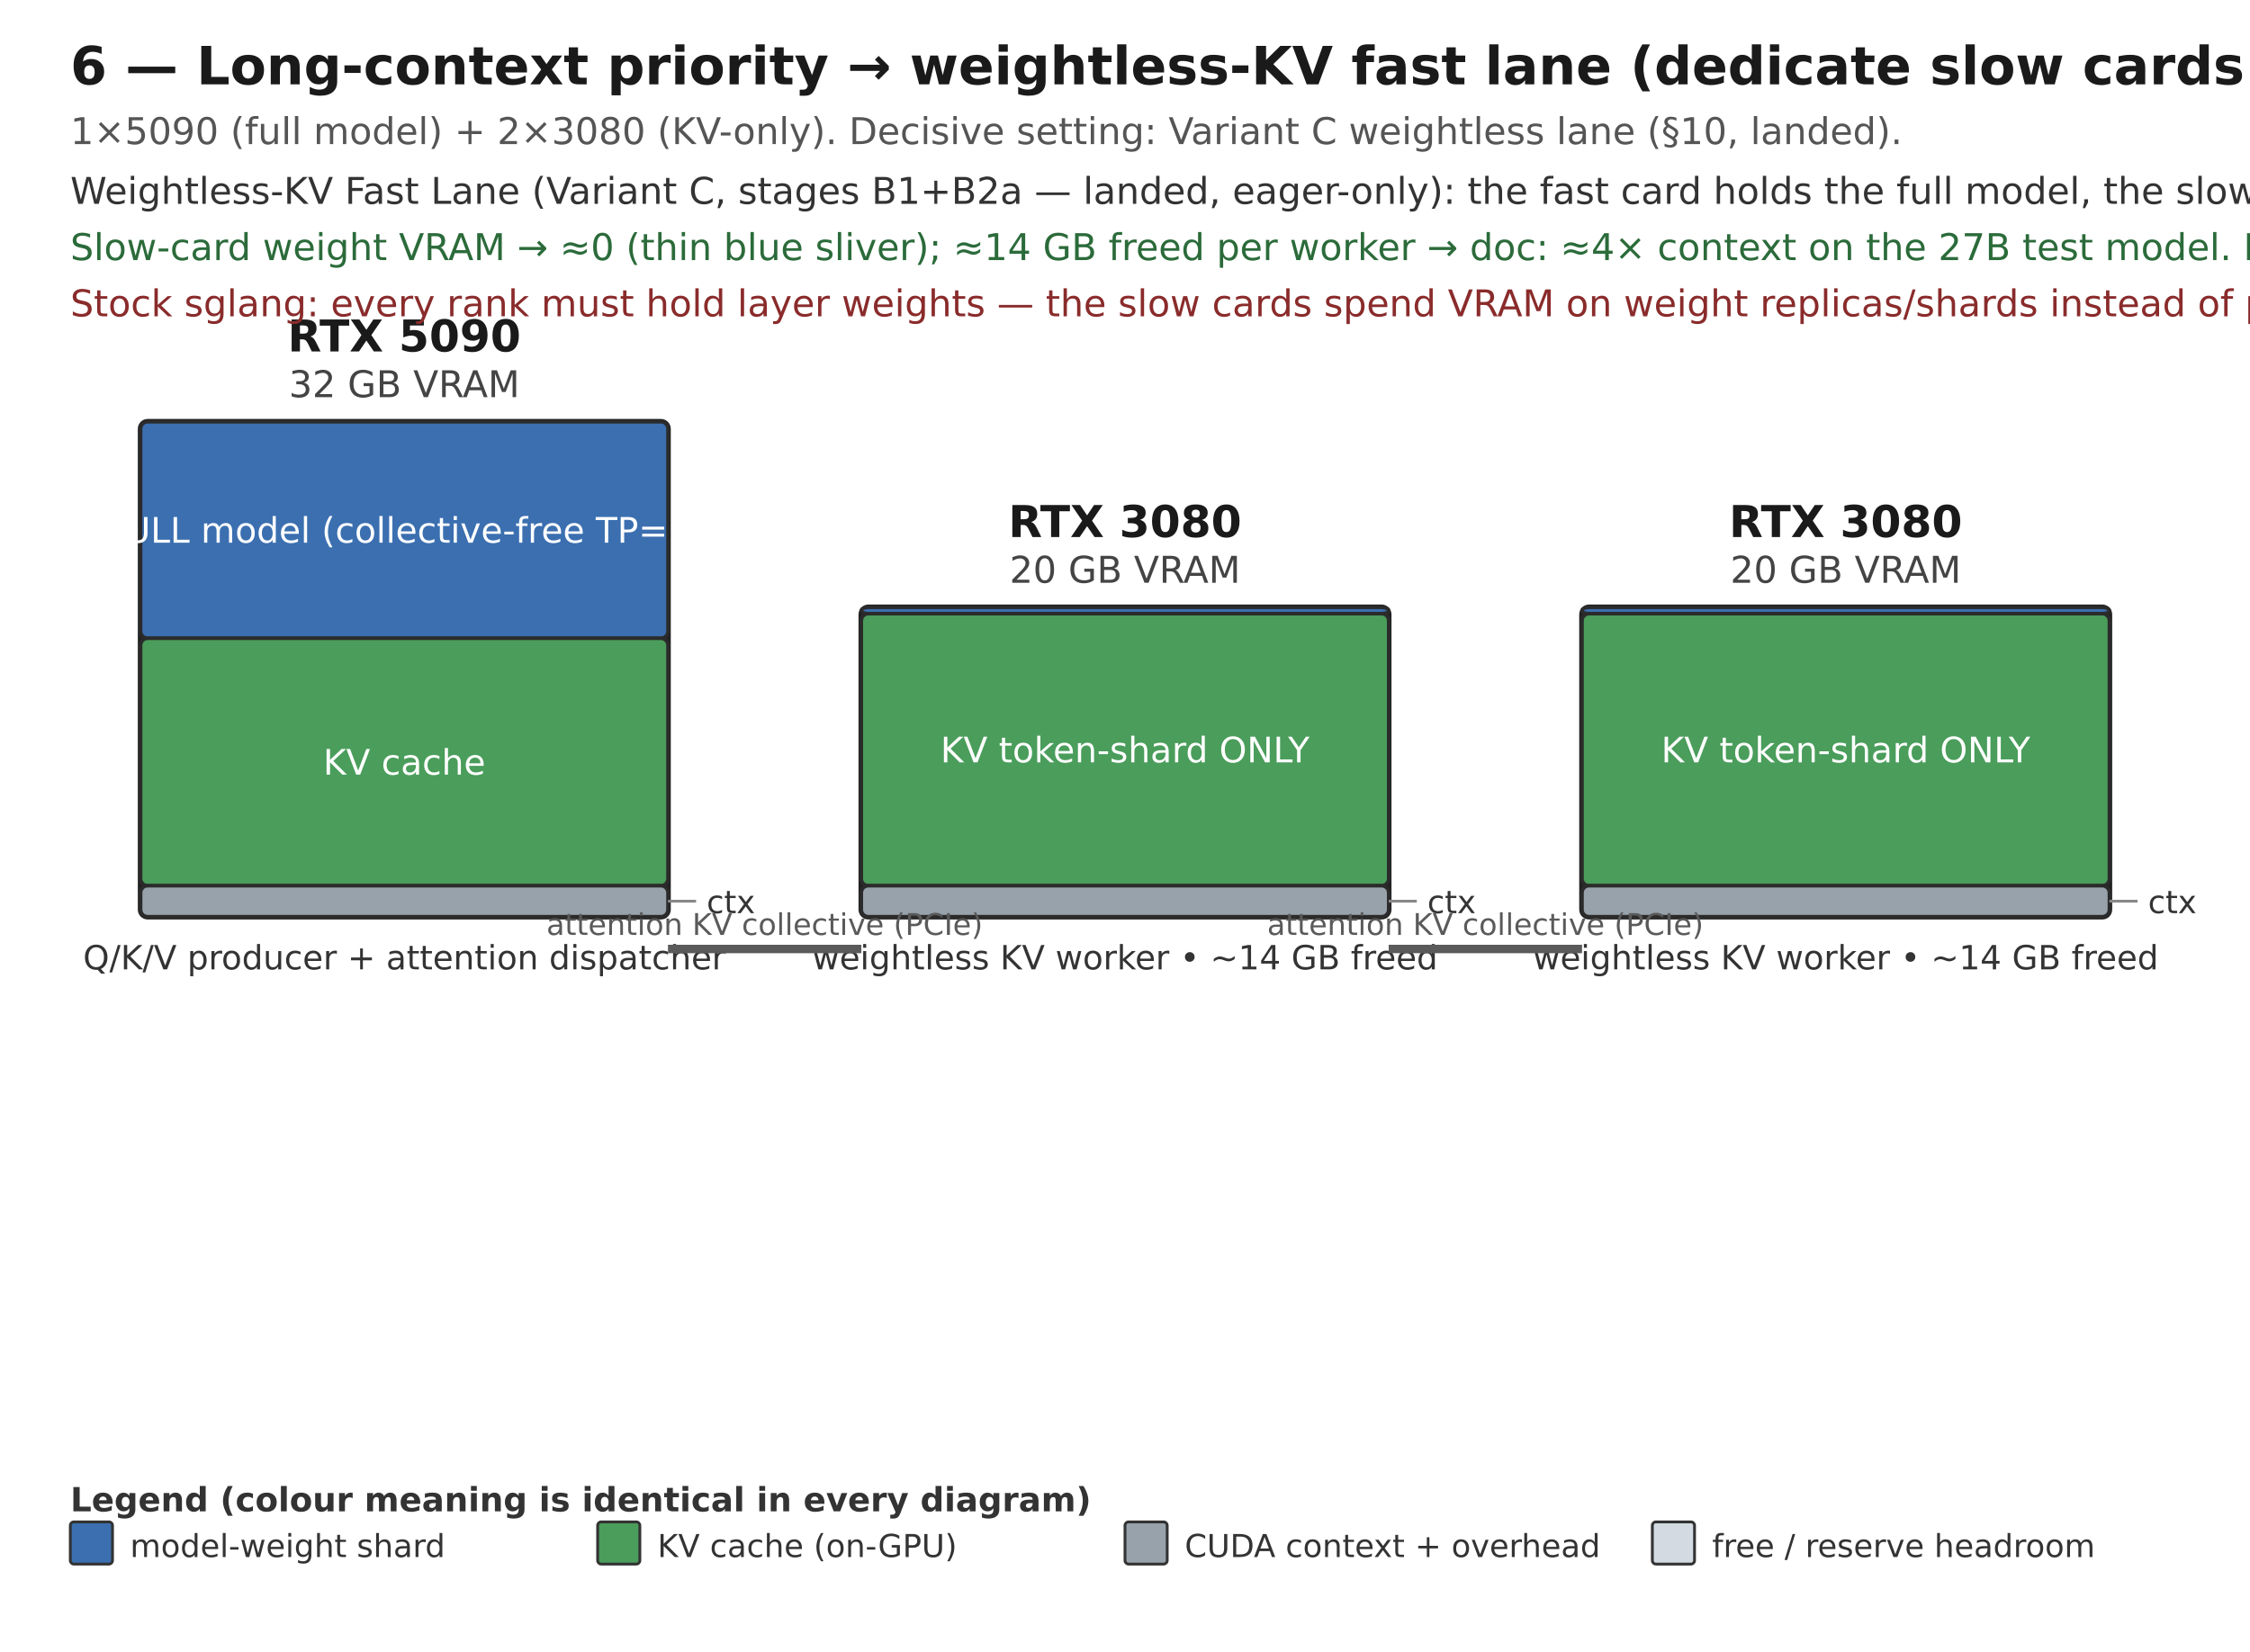
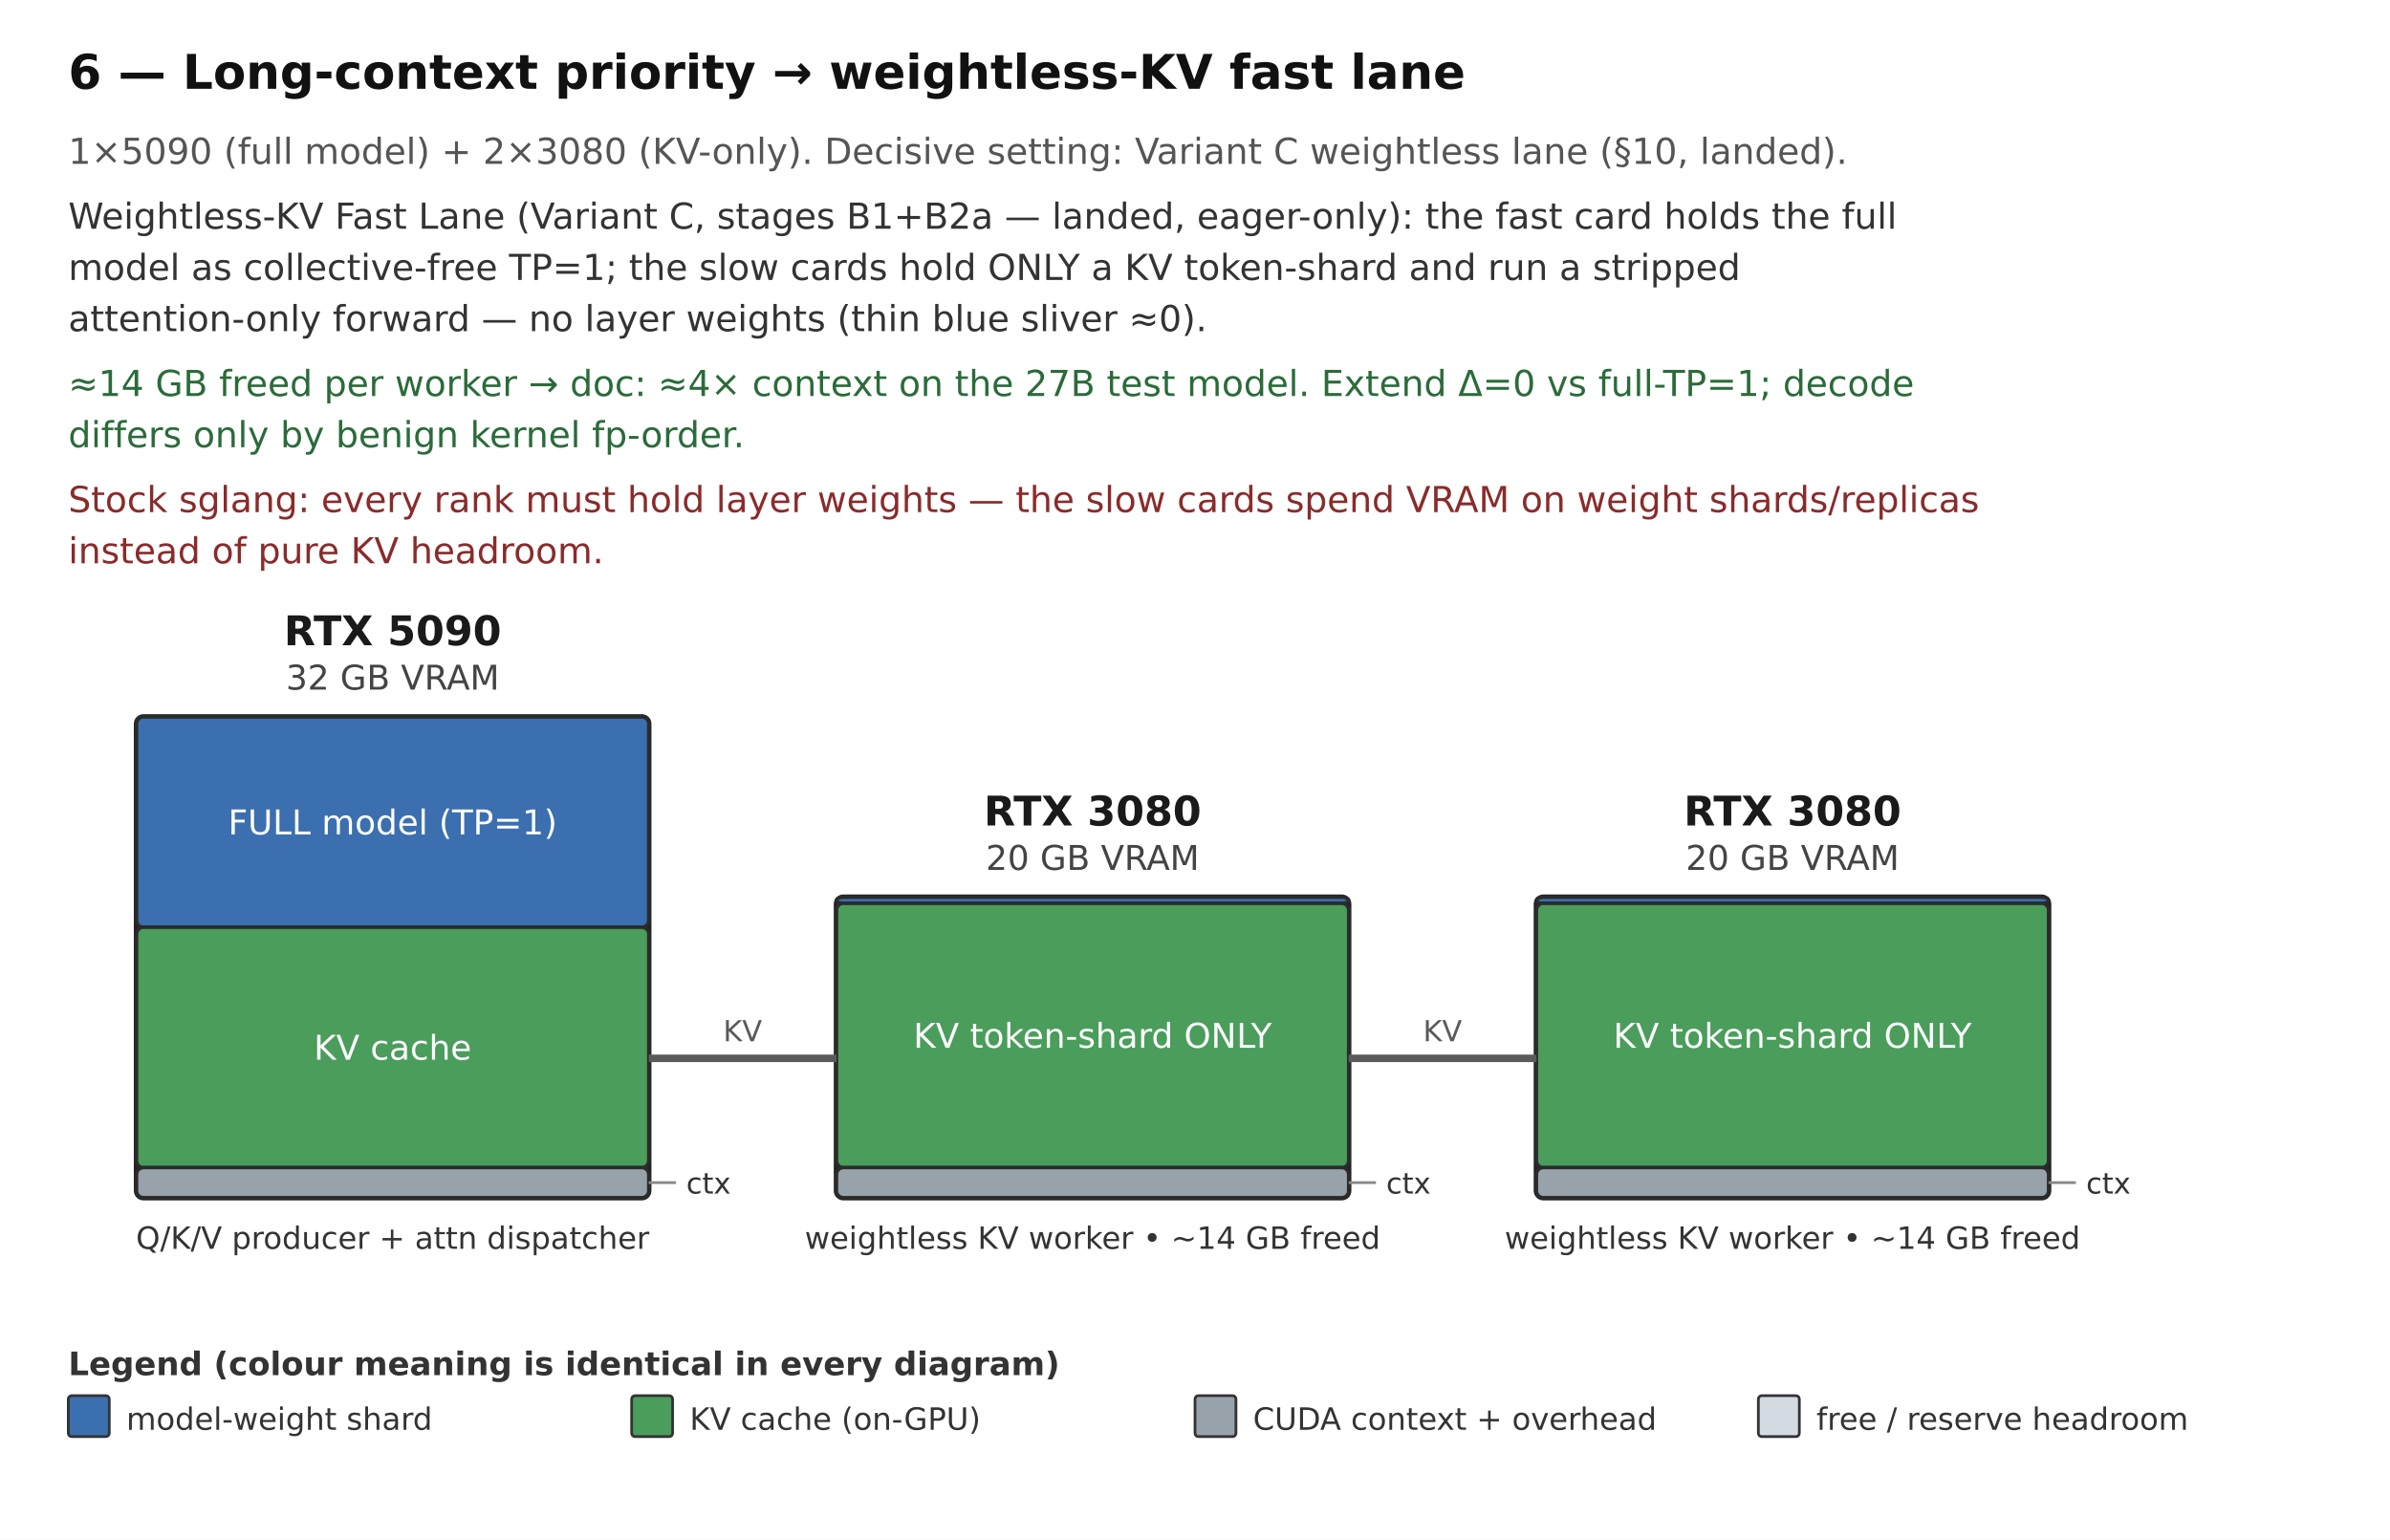
- <svg xmlns="http://www.w3.org/2000/svg" viewBox="0 0 640 470" width="640" height="470" font-family="sans-serif">
-   <rect x="0.0" y="0.0" width="640.0" height="470.0" rx="0" fill="#ffffff" stroke="none" stroke-width="0" />
-   <text x="20.0" y="24.0" font-family="DejaVu Sans, Verdana, Arial, sans-serif" font-size="15" font-weight="bold" text-anchor="start" fill="#1a1a1a">6 — Long-context priority → weightless-KV fast lane (dedicate slow cards to KV)</text>
-   <text x="20.0" y="41.0" font-family="DejaVu Sans, Verdana, Arial, sans-serif" font-size="10.5" font-weight="normal" text-anchor="start" fill="#555">1×5090 (full model) + 2×3080 (KV-only). Decisive setting: Variant C weightless lane (§10, landed).</text>
-   <text x="115.0" y="100.0" font-family="DejaVu Sans, Verdana, Arial, sans-serif" font-size="12.5" font-weight="bold" text-anchor="middle" fill="#1a1a1a">RTX 5090</text>
-   <text x="115.0" y="113.0" font-family="DejaVu Sans, Verdana, Arial, sans-serif" font-size="10.5" font-weight="normal" text-anchor="middle" fill="#444">32 GB VRAM</text>
-   <rect x="40.0" y="120.0" width="150.0" height="140.8" rx="2" fill="none" stroke="#222" stroke-width="1.6" />
-   <rect x="40.0" y="120.0" width="150.0" height="61.6" rx="2" fill="#3b6fb0" stroke="#2b2b2b" stroke-width="1.0" />
-   <text x="115.0" y="154.4" font-family="DejaVu Sans, Verdana, Arial, sans-serif" font-size="10" font-weight="normal" text-anchor="middle" fill="#ffffff">FULL model (collective-free TP=1)</text>
-   <rect x="40.0" y="181.6" width="150.0" height="70.4" rx="2" fill="#4a9d5b" stroke="#2b2b2b" stroke-width="1.0" />
-   <text x="115.0" y="220.4" font-family="DejaVu Sans, Verdana, Arial, sans-serif" font-size="10" font-weight="normal" text-anchor="middle" fill="#ffffff">KV cache</text>
-   <rect x="40.0" y="252.0" width="150.0" height="8.8" rx="2" fill="#98a2ab" stroke="#2b2b2b" stroke-width="1.0" />
-   <line x1="190.0" y1="256.4" x2="198.0" y2="256.4" stroke="#888" stroke-width="0.8" />
-   <text x="201.0" y="259.8" font-family="DejaVu Sans, Verdana, Arial, sans-serif" font-size="9" font-weight="normal" text-anchor="start" fill="#333">ctx</text>
-   <text x="115.0" y="275.8" font-family="DejaVu Sans, Verdana, Arial, sans-serif" font-size="9.5" font-weight="normal" text-anchor="middle" fill="#333">Q/K/V producer + attention dispatcher</text>
-   <text x="320.0" y="152.8" font-family="DejaVu Sans, Verdana, Arial, sans-serif" font-size="12.5" font-weight="bold" text-anchor="middle" fill="#1a1a1a">RTX 3080</text>
-   <text x="320.0" y="165.8" font-family="DejaVu Sans, Verdana, Arial, sans-serif" font-size="10.5" font-weight="normal" text-anchor="middle" fill="#444">20 GB VRAM</text>
-   <rect x="245.0" y="172.8" width="150.0" height="88.0" rx="2" fill="none" stroke="#222" stroke-width="1.6" />
-   <rect x="245.0" y="172.8" width="150.0" height="1.8" rx="2" fill="#3b6fb0" stroke="#2b2b2b" stroke-width="1.0" />
-   <rect x="245.0" y="174.6" width="150.0" height="77.4" rx="2" fill="#4a9d5b" stroke="#2b2b2b" stroke-width="1.0" />
-   <text x="320.0" y="216.9" font-family="DejaVu Sans, Verdana, Arial, sans-serif" font-size="10" font-weight="normal" text-anchor="middle" fill="#ffffff">KV token-shard ONLY</text>
-   <rect x="245.0" y="252.0" width="150.0" height="8.8" rx="2" fill="#98a2ab" stroke="#2b2b2b" stroke-width="1.0" />
-   <line x1="395.0" y1="256.4" x2="403.0" y2="256.4" stroke="#888" stroke-width="0.8" />
-   <text x="406.0" y="259.8" font-family="DejaVu Sans, Verdana, Arial, sans-serif" font-size="9" font-weight="normal" text-anchor="start" fill="#333">ctx</text>
-   <text x="320.0" y="275.8" font-family="DejaVu Sans, Verdana, Arial, sans-serif" font-size="9.5" font-weight="normal" text-anchor="middle" fill="#333">weightless KV worker  •  ~14 GB freed</text>
-   <line x1="190.0" y1="270.0" x2="245.0" y2="270.0" stroke="#5a5a5a" stroke-width="2.4" />
-   <text x="217.5" y="266.0" font-family="DejaVu Sans, Verdana, Arial, sans-serif" font-size="8.5" font-weight="normal" text-anchor="middle" fill="#5a5a5a">attention KV collective (PCIe)</text>
-   <text x="525.0" y="152.8" font-family="DejaVu Sans, Verdana, Arial, sans-serif" font-size="12.5" font-weight="bold" text-anchor="middle" fill="#1a1a1a">RTX 3080</text>
-   <text x="525.0" y="165.8" font-family="DejaVu Sans, Verdana, Arial, sans-serif" font-size="10.5" font-weight="normal" text-anchor="middle" fill="#444">20 GB VRAM</text>
-   <rect x="450.0" y="172.8" width="150.0" height="88.0" rx="2" fill="none" stroke="#222" stroke-width="1.6" />
-   <rect x="450.0" y="172.8" width="150.0" height="1.8" rx="2" fill="#3b6fb0" stroke="#2b2b2b" stroke-width="1.0" />
-   <rect x="450.0" y="174.6" width="150.0" height="77.4" rx="2" fill="#4a9d5b" stroke="#2b2b2b" stroke-width="1.0" />
-   <text x="525.0" y="216.9" font-family="DejaVu Sans, Verdana, Arial, sans-serif" font-size="10" font-weight="normal" text-anchor="middle" fill="#ffffff">KV token-shard ONLY</text>
-   <rect x="450.0" y="252.0" width="150.0" height="8.8" rx="2" fill="#98a2ab" stroke="#2b2b2b" stroke-width="1.0" />
-   <line x1="600.0" y1="256.4" x2="608.0" y2="256.4" stroke="#888" stroke-width="0.8" />
-   <text x="611.0" y="259.8" font-family="DejaVu Sans, Verdana, Arial, sans-serif" font-size="9" font-weight="normal" text-anchor="start" fill="#333">ctx</text>
-   <text x="525.0" y="275.8" font-family="DejaVu Sans, Verdana, Arial, sans-serif" font-size="9.5" font-weight="normal" text-anchor="middle" fill="#333">weightless KV worker  •  ~14 GB freed</text>
-   <line x1="395.0" y1="270.0" x2="450.0" y2="270.0" stroke="#5a5a5a" stroke-width="2.4" />
-   <text x="422.5" y="266.0" font-family="DejaVu Sans, Verdana, Arial, sans-serif" font-size="8.5" font-weight="normal" text-anchor="middle" fill="#5a5a5a">attention KV collective (PCIe)</text>
-   <text x="20.0" y="58.0" font-family="DejaVu Sans, Verdana, Arial, sans-serif" font-size="10.5" font-weight="normal" text-anchor="start" fill="#333">Weightless-KV Fast Lane (Variant C, stages B1+B2a — landed, eager-only): the fast card holds the full model, the slow cards hold only KV.</text>
-   <text x="20.0" y="74.0" font-family="DejaVu Sans, Verdana, Arial, sans-serif" font-size="10.5" font-weight="normal" text-anchor="start" fill="#2b6b3a">Slow-card weight VRAM → ≈0 (thin blue sliver); ≈14 GB freed per worker → doc: ≈4× context on the 27B test model. Extend Δ=0 vs full-TP=1.</text>
-   <text x="20.0" y="90.0" font-family="DejaVu Sans, Verdana, Arial, sans-serif" font-size="10.5" font-weight="normal" text-anchor="start" fill="#8a2b2b">Stock sglang: every rank must hold layer weights — the slow cards spend VRAM on weight replicas/shards instead of pure KV headroom.</text>
-   <text x="20.0" y="430.0" font-family="DejaVu Sans, Verdana, Arial, sans-serif" font-size="9.5" font-weight="bold" text-anchor="start" fill="#333">Legend (colour meaning is identical in every diagram)</text>
-   <rect x="20.0" y="433.0" width="12.0" height="12.0" rx="1" fill="#3b6fb0" stroke="#333" stroke-width="0.8" />
-   <text x="37.0" y="443.0" font-family="DejaVu Sans, Verdana, Arial, sans-serif" font-size="9" font-weight="normal" text-anchor="start" fill="#333">model-weight shard</text>
-   <rect x="170.0" y="433.0" width="12.0" height="12.0" rx="1" fill="#4a9d5b" stroke="#333" stroke-width="0.8" />
-   <text x="187.0" y="443.0" font-family="DejaVu Sans, Verdana, Arial, sans-serif" font-size="9" font-weight="normal" text-anchor="start" fill="#333">KV cache (on-GPU)</text>
-   <rect x="320.0" y="433.0" width="12.0" height="12.0" rx="1" fill="#98a2ab" stroke="#333" stroke-width="0.8" />
-   <text x="337.0" y="443.0" font-family="DejaVu Sans, Verdana, Arial, sans-serif" font-size="9" font-weight="normal" text-anchor="start" fill="#333">CUDA context + overhead</text>
-   <rect x="470.0" y="433.0" width="12.0" height="12.0" rx="1" fill="#d3dae1" stroke="#333" stroke-width="0.8" />
-   <text x="487.0" y="443.0" font-family="DejaVu Sans, Verdana, Arial, sans-serif" font-size="9" font-weight="normal" text-anchor="start" fill="#333">free / reserve headroom</text>
+ <svg xmlns="http://www.w3.org/2000/svg" viewBox="0 0 700 451" width="700" height="451" font-family="sans-serif">
+   <rect x="0.0" y="0.0" width="700.0" height="451.0" rx="0" fill="#ffffff" stroke="none" stroke-width="0" />
+   <text x="20.0" y="26.0" font-family="DejaVu Sans, Verdana, Arial, sans-serif" font-size="14" font-weight="bold" text-anchor="start" fill="#111">6 — Long-context priority → weightless-KV fast lane</text>
+   <text x="20.0" y="48.0" font-family="DejaVu Sans, Verdana, Arial, sans-serif" font-size="10.5" font-weight="normal" text-anchor="start" fill="#555">1×5090 (full model) + 2×3080 (KV-only). Decisive setting: Variant C weightless lane (§10, landed).</text>
+   <text x="20.0" y="67.0" font-family="DejaVu Sans, Verdana, Arial, sans-serif" font-size="10.5" font-weight="normal" text-anchor="start" fill="#333">Weightless-KV Fast Lane (Variant C, stages B1+B2a — landed, eager-only): the fast card holds the full</text>
+   <text x="20.0" y="82.0" font-family="DejaVu Sans, Verdana, Arial, sans-serif" font-size="10.5" font-weight="normal" text-anchor="start" fill="#333">model as collective-free TP=1; the slow cards hold ONLY a KV token-shard and run a stripped</text>
+   <text x="20.0" y="97.0" font-family="DejaVu Sans, Verdana, Arial, sans-serif" font-size="10.5" font-weight="normal" text-anchor="start" fill="#333">attention-only forward — no layer weights (thin blue sliver ≈0).</text>
+   <text x="20.0" y="116.0" font-family="DejaVu Sans, Verdana, Arial, sans-serif" font-size="10.5" font-weight="normal" text-anchor="start" fill="#2b6b3a">≈14 GB freed per worker → doc: ≈4× context on the 27B test model. Extend Δ=0 vs full-TP=1; decode</text>
+   <text x="20.0" y="131.0" font-family="DejaVu Sans, Verdana, Arial, sans-serif" font-size="10.5" font-weight="normal" text-anchor="start" fill="#2b6b3a">differs only by benign kernel fp-order.</text>
+   <text x="20.0" y="150.0" font-family="DejaVu Sans, Verdana, Arial, sans-serif" font-size="10.5" font-weight="normal" text-anchor="start" fill="#8a2b2b">Stock sglang: every rank must hold layer weights — the slow cards spend VRAM on weight shards/replicas</text>
+   <text x="20.0" y="165.0" font-family="DejaVu Sans, Verdana, Arial, sans-serif" font-size="10.5" font-weight="normal" text-anchor="start" fill="#8a2b2b">instead of pure KV headroom.</text>
+   <text x="115.0" y="189.0" font-family="DejaVu Sans, Verdana, Arial, sans-serif" font-size="12" font-weight="bold" text-anchor="middle" fill="#1a1a1a">RTX 5090</text>
+   <text x="115.0" y="202.0" font-family="DejaVu Sans, Verdana, Arial, sans-serif" font-size="10" font-weight="normal" text-anchor="middle" fill="#444">32 GB VRAM</text>
+   <rect x="40.0" y="210.0" width="150.0" height="140.8" rx="2" fill="none" stroke="#222" stroke-width="1.6" />
+   <rect x="40.0" y="210.0" width="150.0" height="61.6" rx="2" fill="#3b6fb0" stroke="#2b2b2b" stroke-width="1.0" />
+   <text x="115.0" y="244.4" font-family="DejaVu Sans, Verdana, Arial, sans-serif" font-size="10" font-weight="normal" text-anchor="middle" fill="#ffffff">FULL model (TP=1)</text>
+   <rect x="40.0" y="271.6" width="150.0" height="70.4" rx="2" fill="#4a9d5b" stroke="#2b2b2b" stroke-width="1.0" />
+   <text x="115.0" y="310.4" font-family="DejaVu Sans, Verdana, Arial, sans-serif" font-size="10" font-weight="normal" text-anchor="middle" fill="#ffffff">KV cache</text>
+   <rect x="40.0" y="342.0" width="150.0" height="8.8" rx="2" fill="#98a2ab" stroke="#2b2b2b" stroke-width="1.0" />
+   <line x1="190.0" y1="346.4" x2="198.0" y2="346.4" stroke="#888" stroke-width="0.8" />
+   <text x="201.0" y="349.6" font-family="DejaVu Sans, Verdana, Arial, sans-serif" font-size="8.5" font-weight="normal" text-anchor="start" fill="#333">ctx</text>
+   <text x="115.0" y="365.8" font-family="DejaVu Sans, Verdana, Arial, sans-serif" font-size="9" font-weight="normal" text-anchor="middle" fill="#333">Q/K/V producer + attn dispatcher</text>
+   <text x="320.0" y="241.8" font-family="DejaVu Sans, Verdana, Arial, sans-serif" font-size="12" font-weight="bold" text-anchor="middle" fill="#1a1a1a">RTX 3080</text>
+   <text x="320.0" y="254.8" font-family="DejaVu Sans, Verdana, Arial, sans-serif" font-size="10" font-weight="normal" text-anchor="middle" fill="#444">20 GB VRAM</text>
+   <rect x="245.0" y="262.8" width="150.0" height="88.0" rx="2" fill="none" stroke="#222" stroke-width="1.6" />
+   <rect x="245.0" y="262.8" width="150.0" height="1.8" rx="2" fill="#3b6fb0" stroke="#2b2b2b" stroke-width="1.0" />
+   <rect x="245.0" y="264.6" width="150.0" height="77.4" rx="2" fill="#4a9d5b" stroke="#2b2b2b" stroke-width="1.0" />
+   <text x="320.0" y="306.9" font-family="DejaVu Sans, Verdana, Arial, sans-serif" font-size="10" font-weight="normal" text-anchor="middle" fill="#ffffff">KV token-shard ONLY</text>
+   <rect x="245.0" y="342.0" width="150.0" height="8.8" rx="2" fill="#98a2ab" stroke="#2b2b2b" stroke-width="1.0" />
+   <line x1="395.0" y1="346.4" x2="403.0" y2="346.4" stroke="#888" stroke-width="0.8" />
+   <text x="406.0" y="349.6" font-family="DejaVu Sans, Verdana, Arial, sans-serif" font-size="8.5" font-weight="normal" text-anchor="start" fill="#333">ctx</text>
+   <text x="320.0" y="365.8" font-family="DejaVu Sans, Verdana, Arial, sans-serif" font-size="9" font-weight="normal" text-anchor="middle" fill="#333">weightless KV worker • ~14 GB freed</text>
+   <line x1="190.0" y1="310.0" x2="245.0" y2="310.0" stroke="#5a5a5a" stroke-width="2.2" />
+   <text x="217.5" y="305.0" font-family="DejaVu Sans, Verdana, Arial, sans-serif" font-size="8.5" font-weight="normal" text-anchor="middle" fill="#5a5a5a">KV</text>
+   <text x="525.0" y="241.8" font-family="DejaVu Sans, Verdana, Arial, sans-serif" font-size="12" font-weight="bold" text-anchor="middle" fill="#1a1a1a">RTX 3080</text>
+   <text x="525.0" y="254.8" font-family="DejaVu Sans, Verdana, Arial, sans-serif" font-size="10" font-weight="normal" text-anchor="middle" fill="#444">20 GB VRAM</text>
+   <rect x="450.0" y="262.8" width="150.0" height="88.0" rx="2" fill="none" stroke="#222" stroke-width="1.6" />
+   <rect x="450.0" y="262.8" width="150.0" height="1.8" rx="2" fill="#3b6fb0" stroke="#2b2b2b" stroke-width="1.0" />
+   <rect x="450.0" y="264.6" width="150.0" height="77.4" rx="2" fill="#4a9d5b" stroke="#2b2b2b" stroke-width="1.0" />
+   <text x="525.0" y="306.9" font-family="DejaVu Sans, Verdana, Arial, sans-serif" font-size="10" font-weight="normal" text-anchor="middle" fill="#ffffff">KV token-shard ONLY</text>
+   <rect x="450.0" y="342.0" width="150.0" height="8.8" rx="2" fill="#98a2ab" stroke="#2b2b2b" stroke-width="1.0" />
+   <line x1="600.0" y1="346.4" x2="608.0" y2="346.4" stroke="#888" stroke-width="0.8" />
+   <text x="611.0" y="349.6" font-family="DejaVu Sans, Verdana, Arial, sans-serif" font-size="8.5" font-weight="normal" text-anchor="start" fill="#333">ctx</text>
+   <text x="525.0" y="365.8" font-family="DejaVu Sans, Verdana, Arial, sans-serif" font-size="9" font-weight="normal" text-anchor="middle" fill="#333">weightless KV worker • ~14 GB freed</text>
+   <line x1="395.0" y1="310.0" x2="450.0" y2="310.0" stroke="#5a5a5a" stroke-width="2.2" />
+   <text x="422.5" y="305.0" font-family="DejaVu Sans, Verdana, Arial, sans-serif" font-size="8.5" font-weight="normal" text-anchor="middle" fill="#5a5a5a">KV</text>
+   <text x="20.0" y="402.8" font-family="DejaVu Sans, Verdana, Arial, sans-serif" font-size="9.5" font-weight="bold" text-anchor="start" fill="#333">Legend (colour meaning is identical in every diagram)</text>
+   <rect x="20.0" y="408.8" width="12.0" height="12.0" rx="1" fill="#3b6fb0" stroke="#333" stroke-width="0.8" />
+   <text x="37.0" y="418.8" font-family="DejaVu Sans, Verdana, Arial, sans-serif" font-size="9" font-weight="normal" text-anchor="start" fill="#333">model-weight shard</text>
+   <rect x="185.0" y="408.8" width="12.0" height="12.0" rx="1" fill="#4a9d5b" stroke="#333" stroke-width="0.8" />
+   <text x="202.0" y="418.8" font-family="DejaVu Sans, Verdana, Arial, sans-serif" font-size="9" font-weight="normal" text-anchor="start" fill="#333">KV cache (on-GPU)</text>
+   <rect x="350.0" y="408.8" width="12.0" height="12.0" rx="1" fill="#98a2ab" stroke="#333" stroke-width="0.8" />
+   <text x="367.0" y="418.8" font-family="DejaVu Sans, Verdana, Arial, sans-serif" font-size="9" font-weight="normal" text-anchor="start" fill="#333">CUDA context + overhead</text>
+   <rect x="515.0" y="408.8" width="12.0" height="12.0" rx="1" fill="#d3dae1" stroke="#333" stroke-width="0.8" />
+   <text x="532.0" y="418.8" font-family="DejaVu Sans, Verdana, Arial, sans-serif" font-size="9" font-weight="normal" text-anchor="start" fill="#333">free / reserve headroom</text>
</svg>
